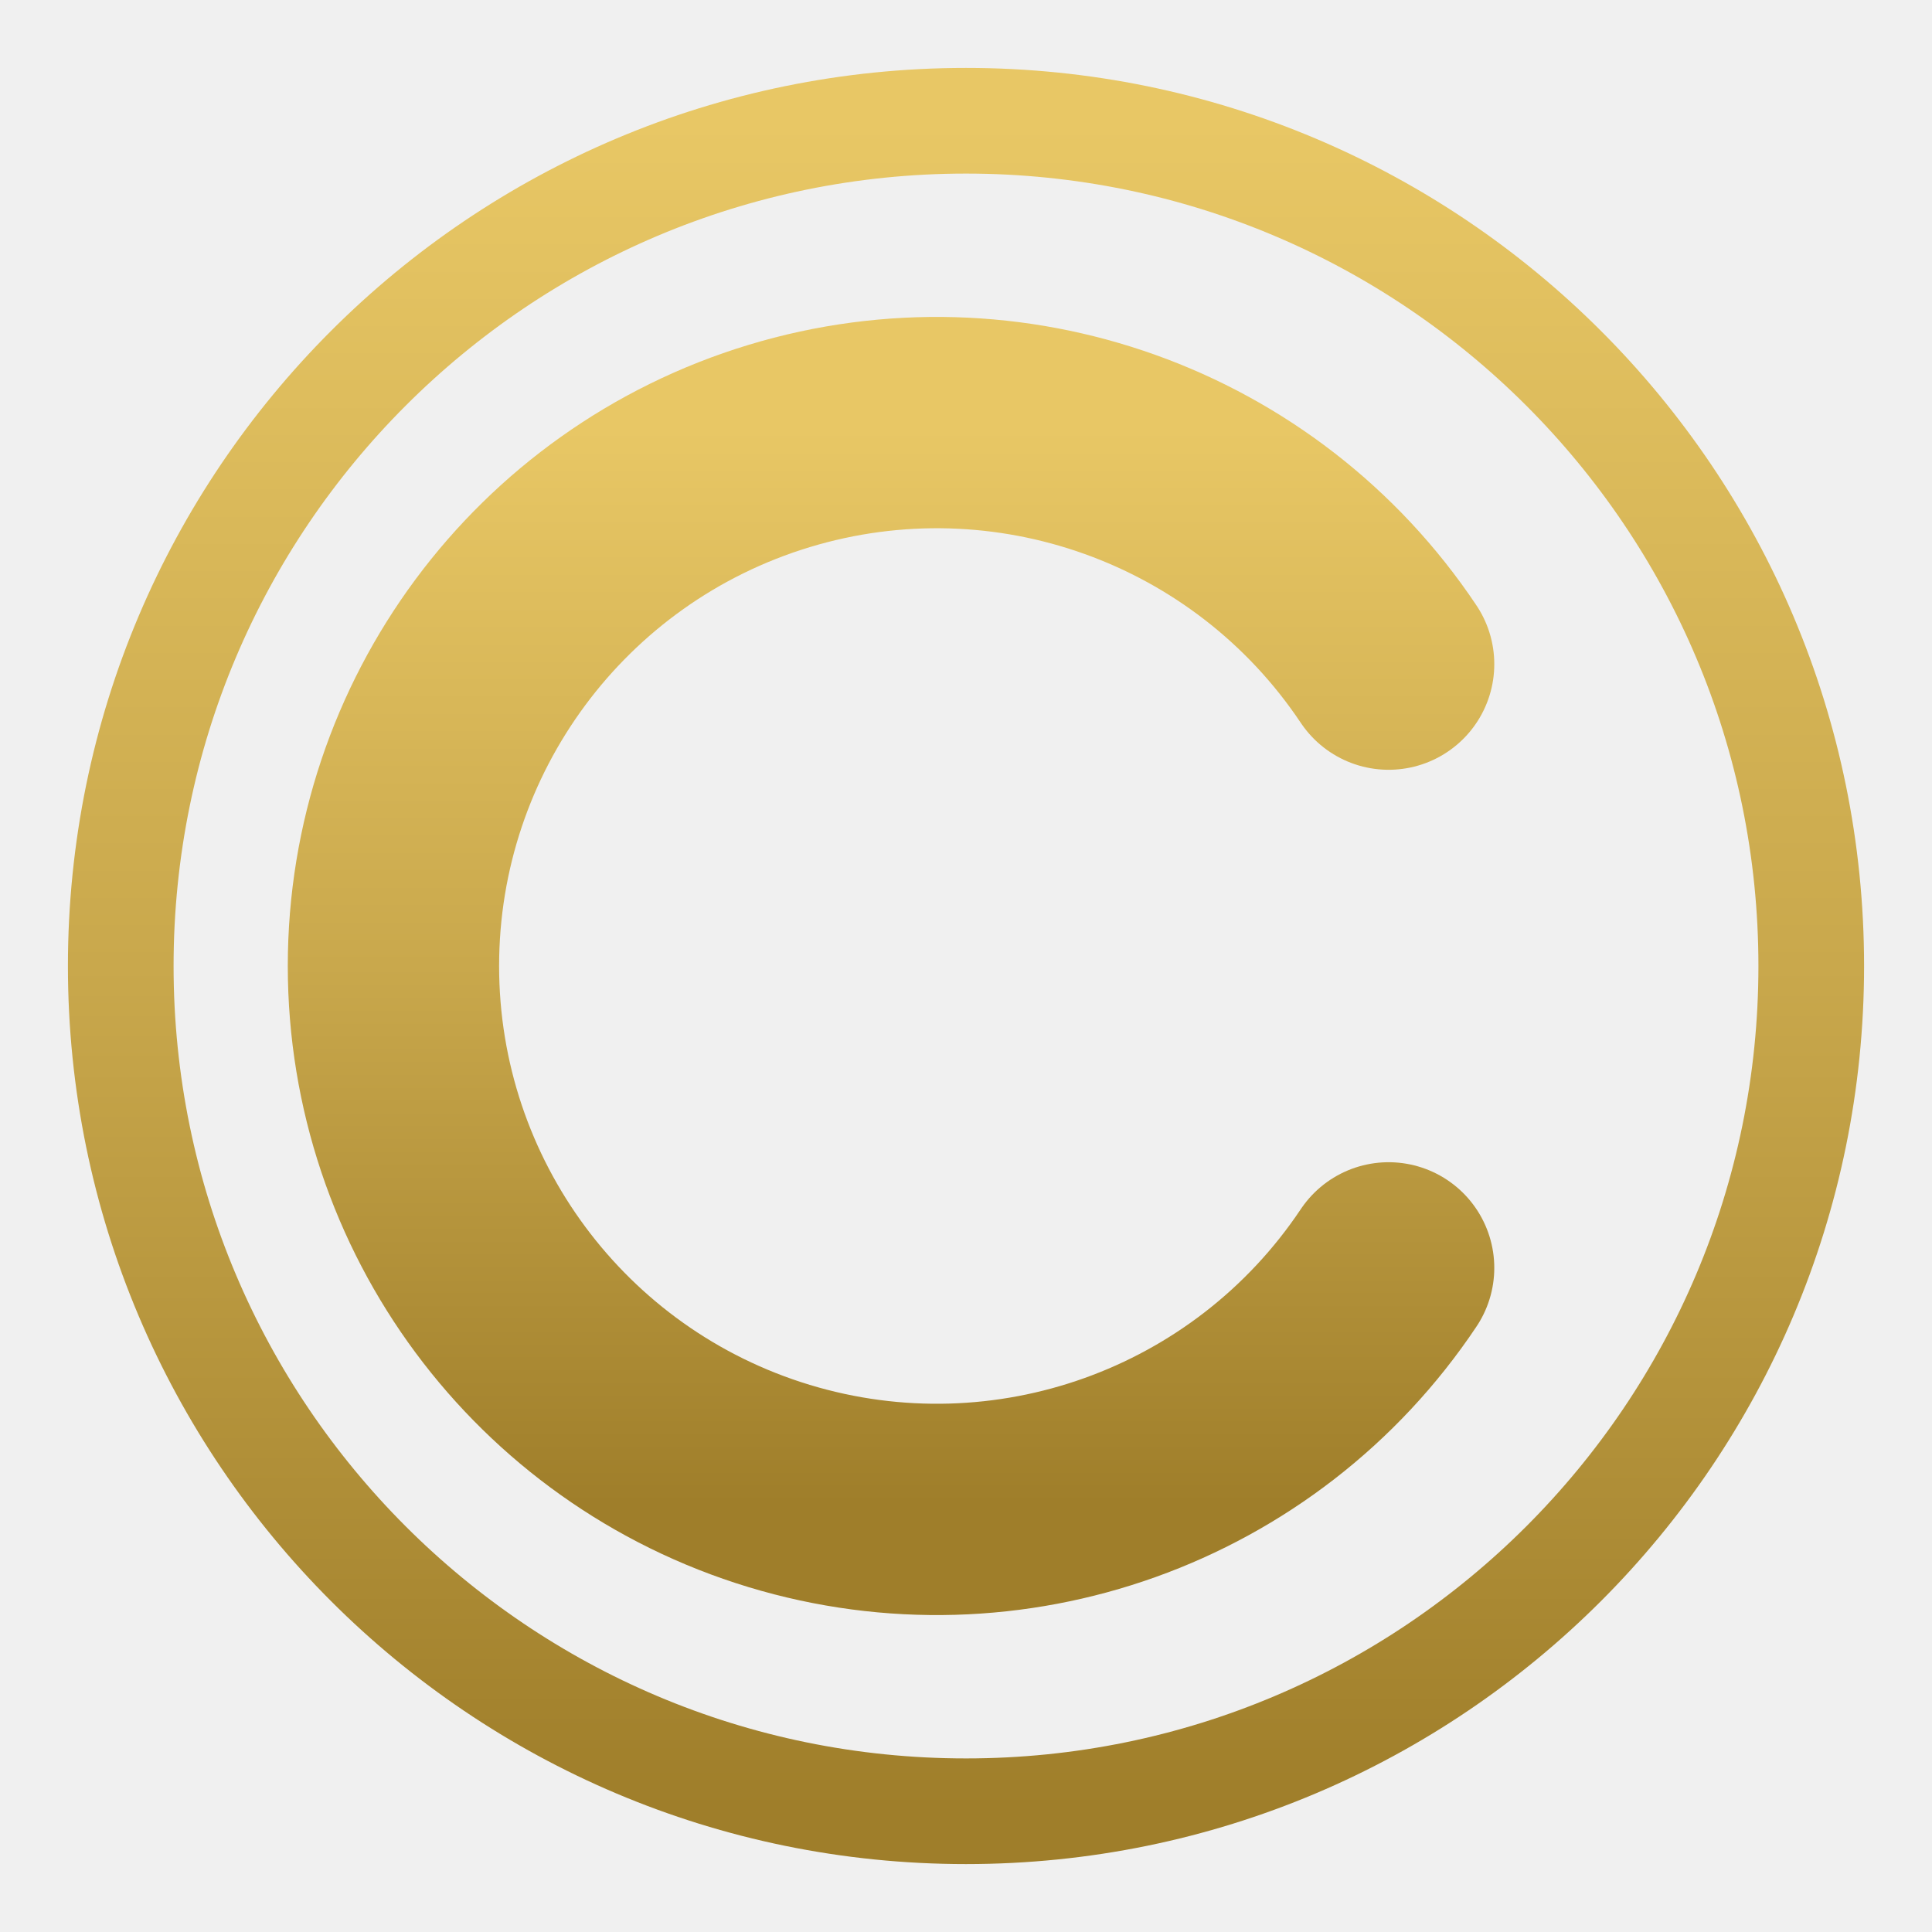
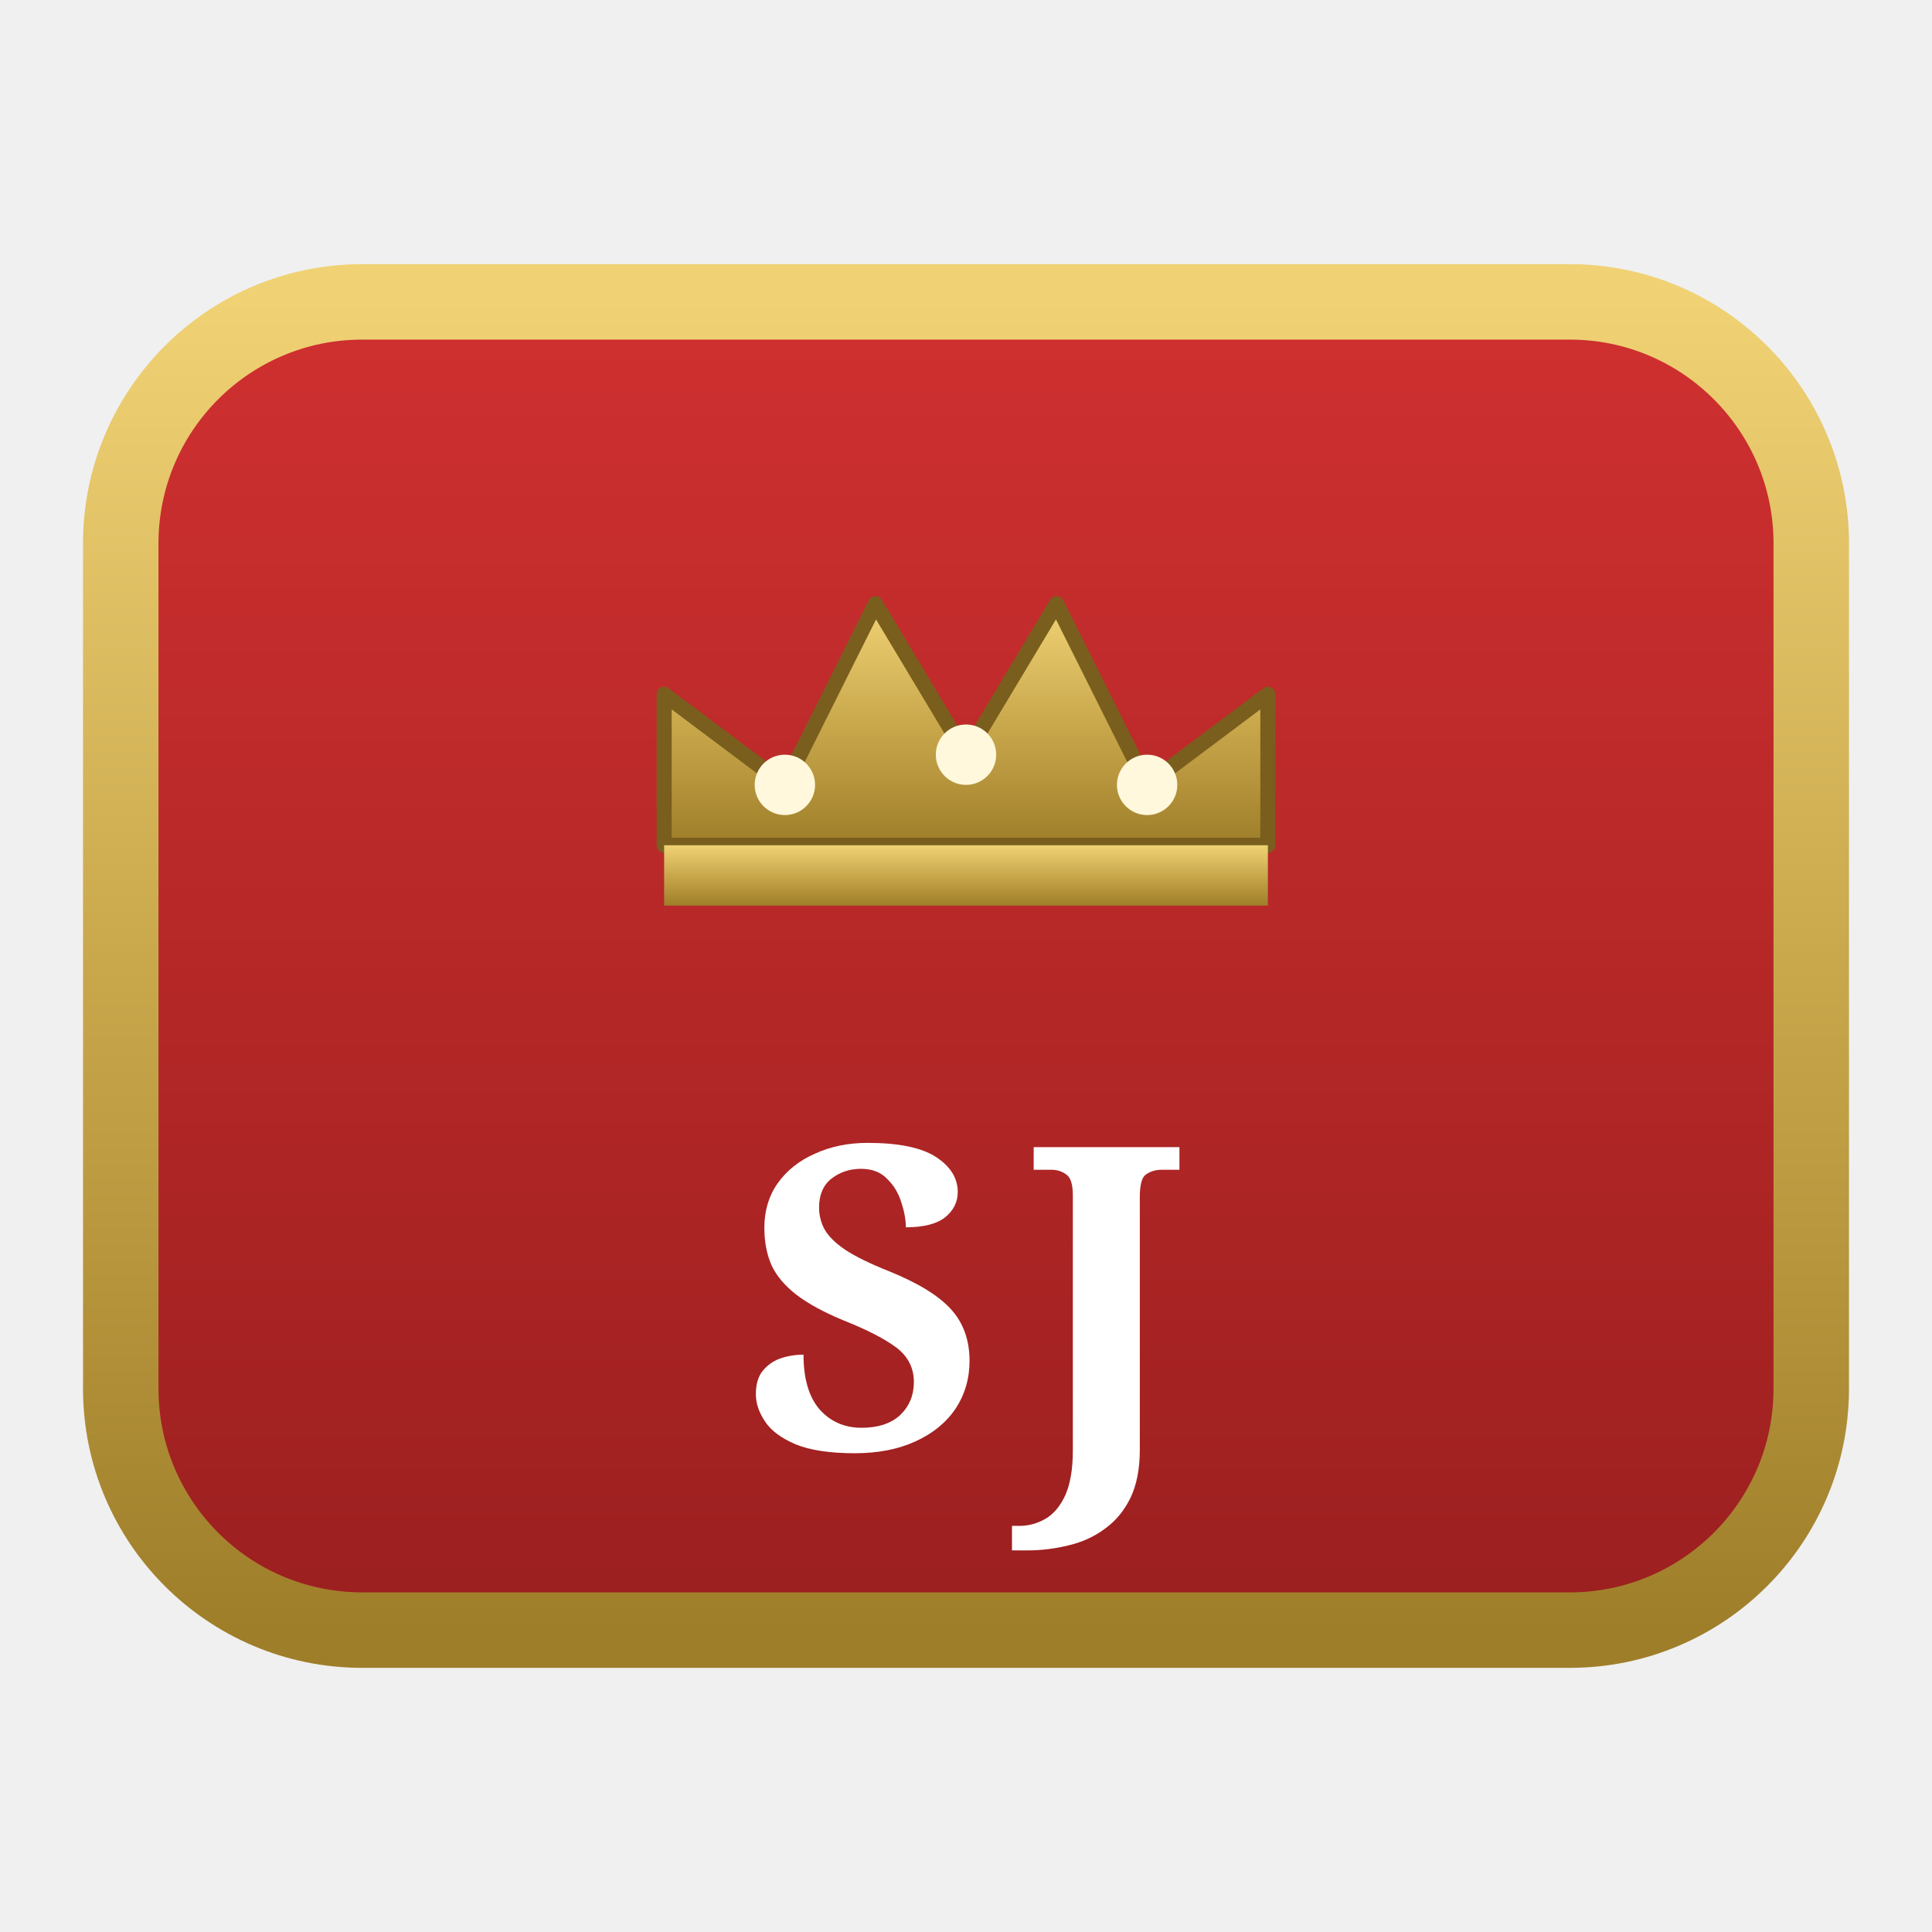
<svg xmlns="http://www.w3.org/2000/svg" viewBox="0 0 64 64" width="64" height="64">
  <defs>
+     <linearGradient id="redBg" x1="0" y1="0" x2="0" y2="1">
+       <stop offset="0%" stop-color="#D03030" />
+       <stop offset="100%" stop-color="#9B1F1F" />
+     </linearGradient>
    <linearGradient id="gold" x1="0" y1="0" x2="0" y2="1">
-       <stop offset="0%" stop-color="#E8C765" />
+       <stop offset="0%" stop-color="#F0D275" />
      <stop offset="50%" stop-color="#C9A84C" />
      <stop offset="100%" stop-color="#9F7E2A" />
    </linearGradient>
  </defs>
-   <circle cx="32" cy="32" r="28" fill="none" stroke="url(#gold)" stroke-width="3.5" />
-   <path d="M 46 22            A 18 18 0 1 0 46 42" fill="none" stroke="url(#gold)" stroke-width="7" stroke-linecap="round" />
+   <rect x="4" y="10" width="56" height="44" rx="8" ry="8" fill="url(#redBg)" stroke="url(#gold)" stroke-width="2.5" />
+   <g transform="translate(32, 28)">
+     <path d="M -10 0              L -10 -5              L -6 -2              L -3 -8              L 0 -3              L 3 -8              L 6 -2              L 10 -5              L 10 0 Z" fill="url(#gold)" stroke="#7A5E1E" stroke-width="0.5" stroke-linejoin="round" />
+     <circle cx="-6" cy="-2" r="1" fill="#FFF8DC" />
+     <circle cx="0" cy="-3" r="1" fill="#FFF8DC" />
+     <circle cx="6" cy="-2" r="1" fill="#FFF8DC" />
+     <rect x="-10" y="0" width="20" height="2" fill="url(#gold)" />
+   </g>
+   <text x="32" y="48" font-family="'Playfair Display', Georgia, serif" font-size="14" font-weight="900" fill="#FFFFFF" text-anchor="middle" letter-spacing="1">SJ</text>
</svg>
